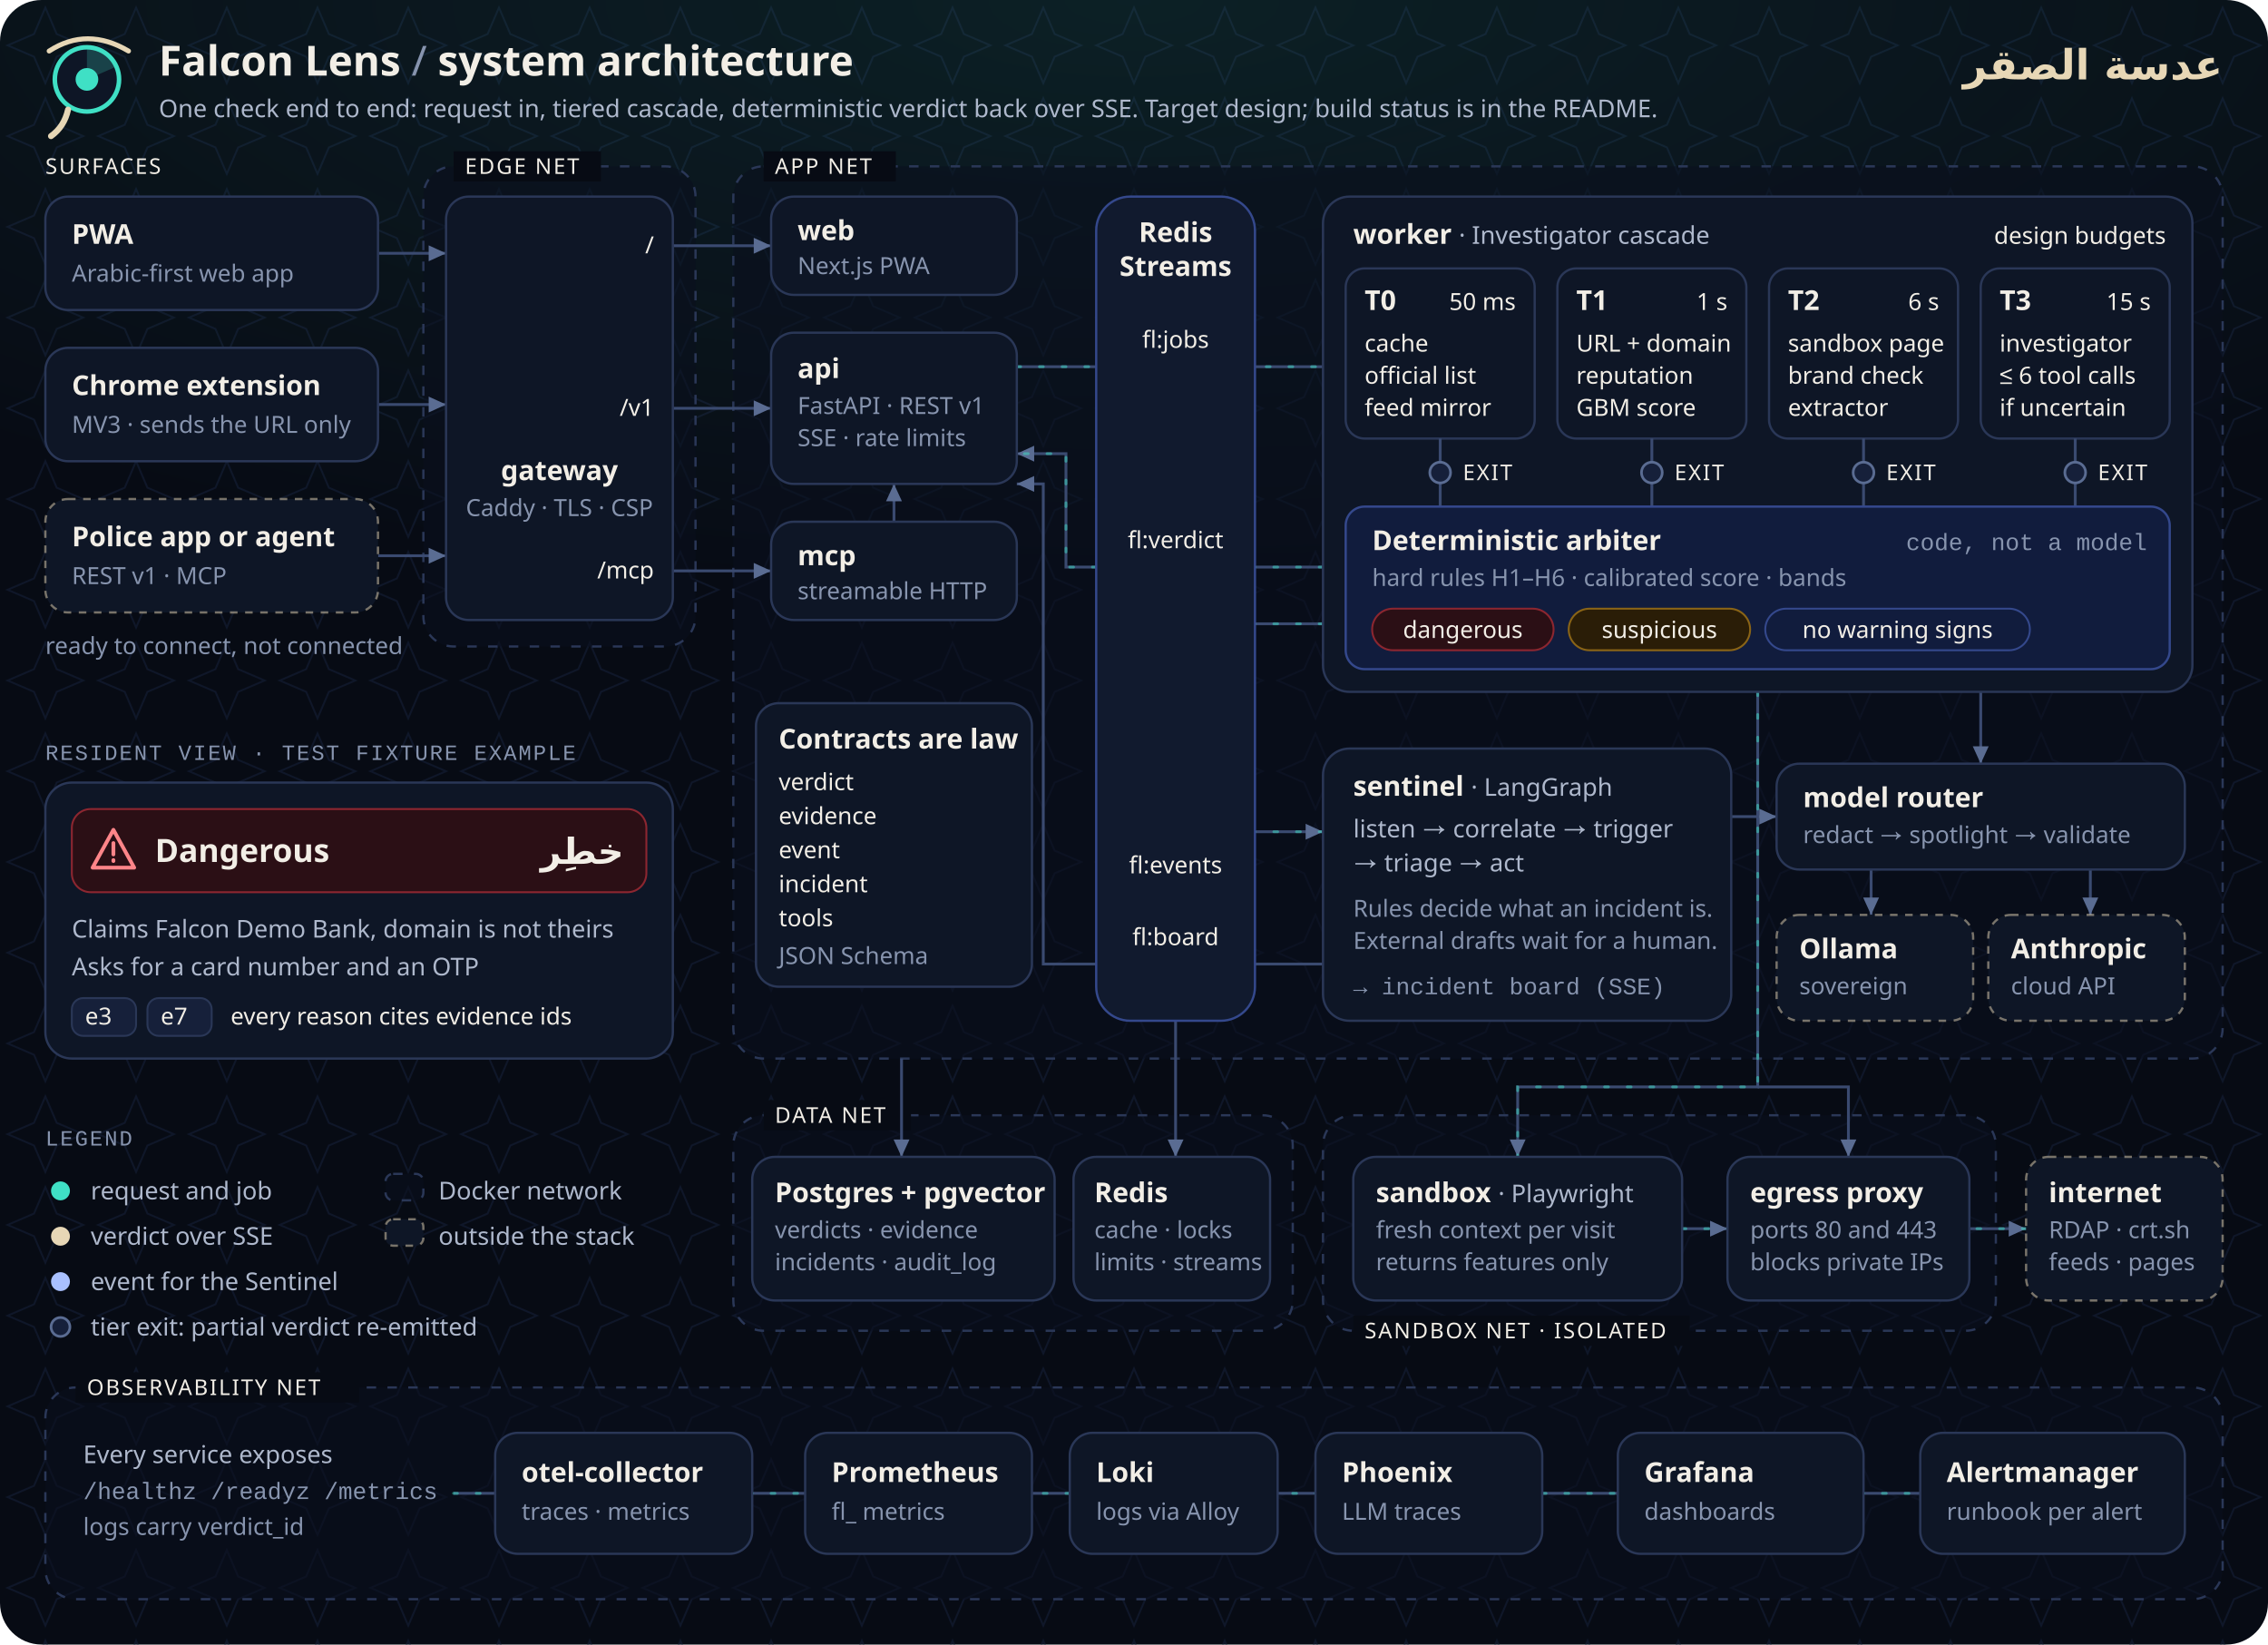
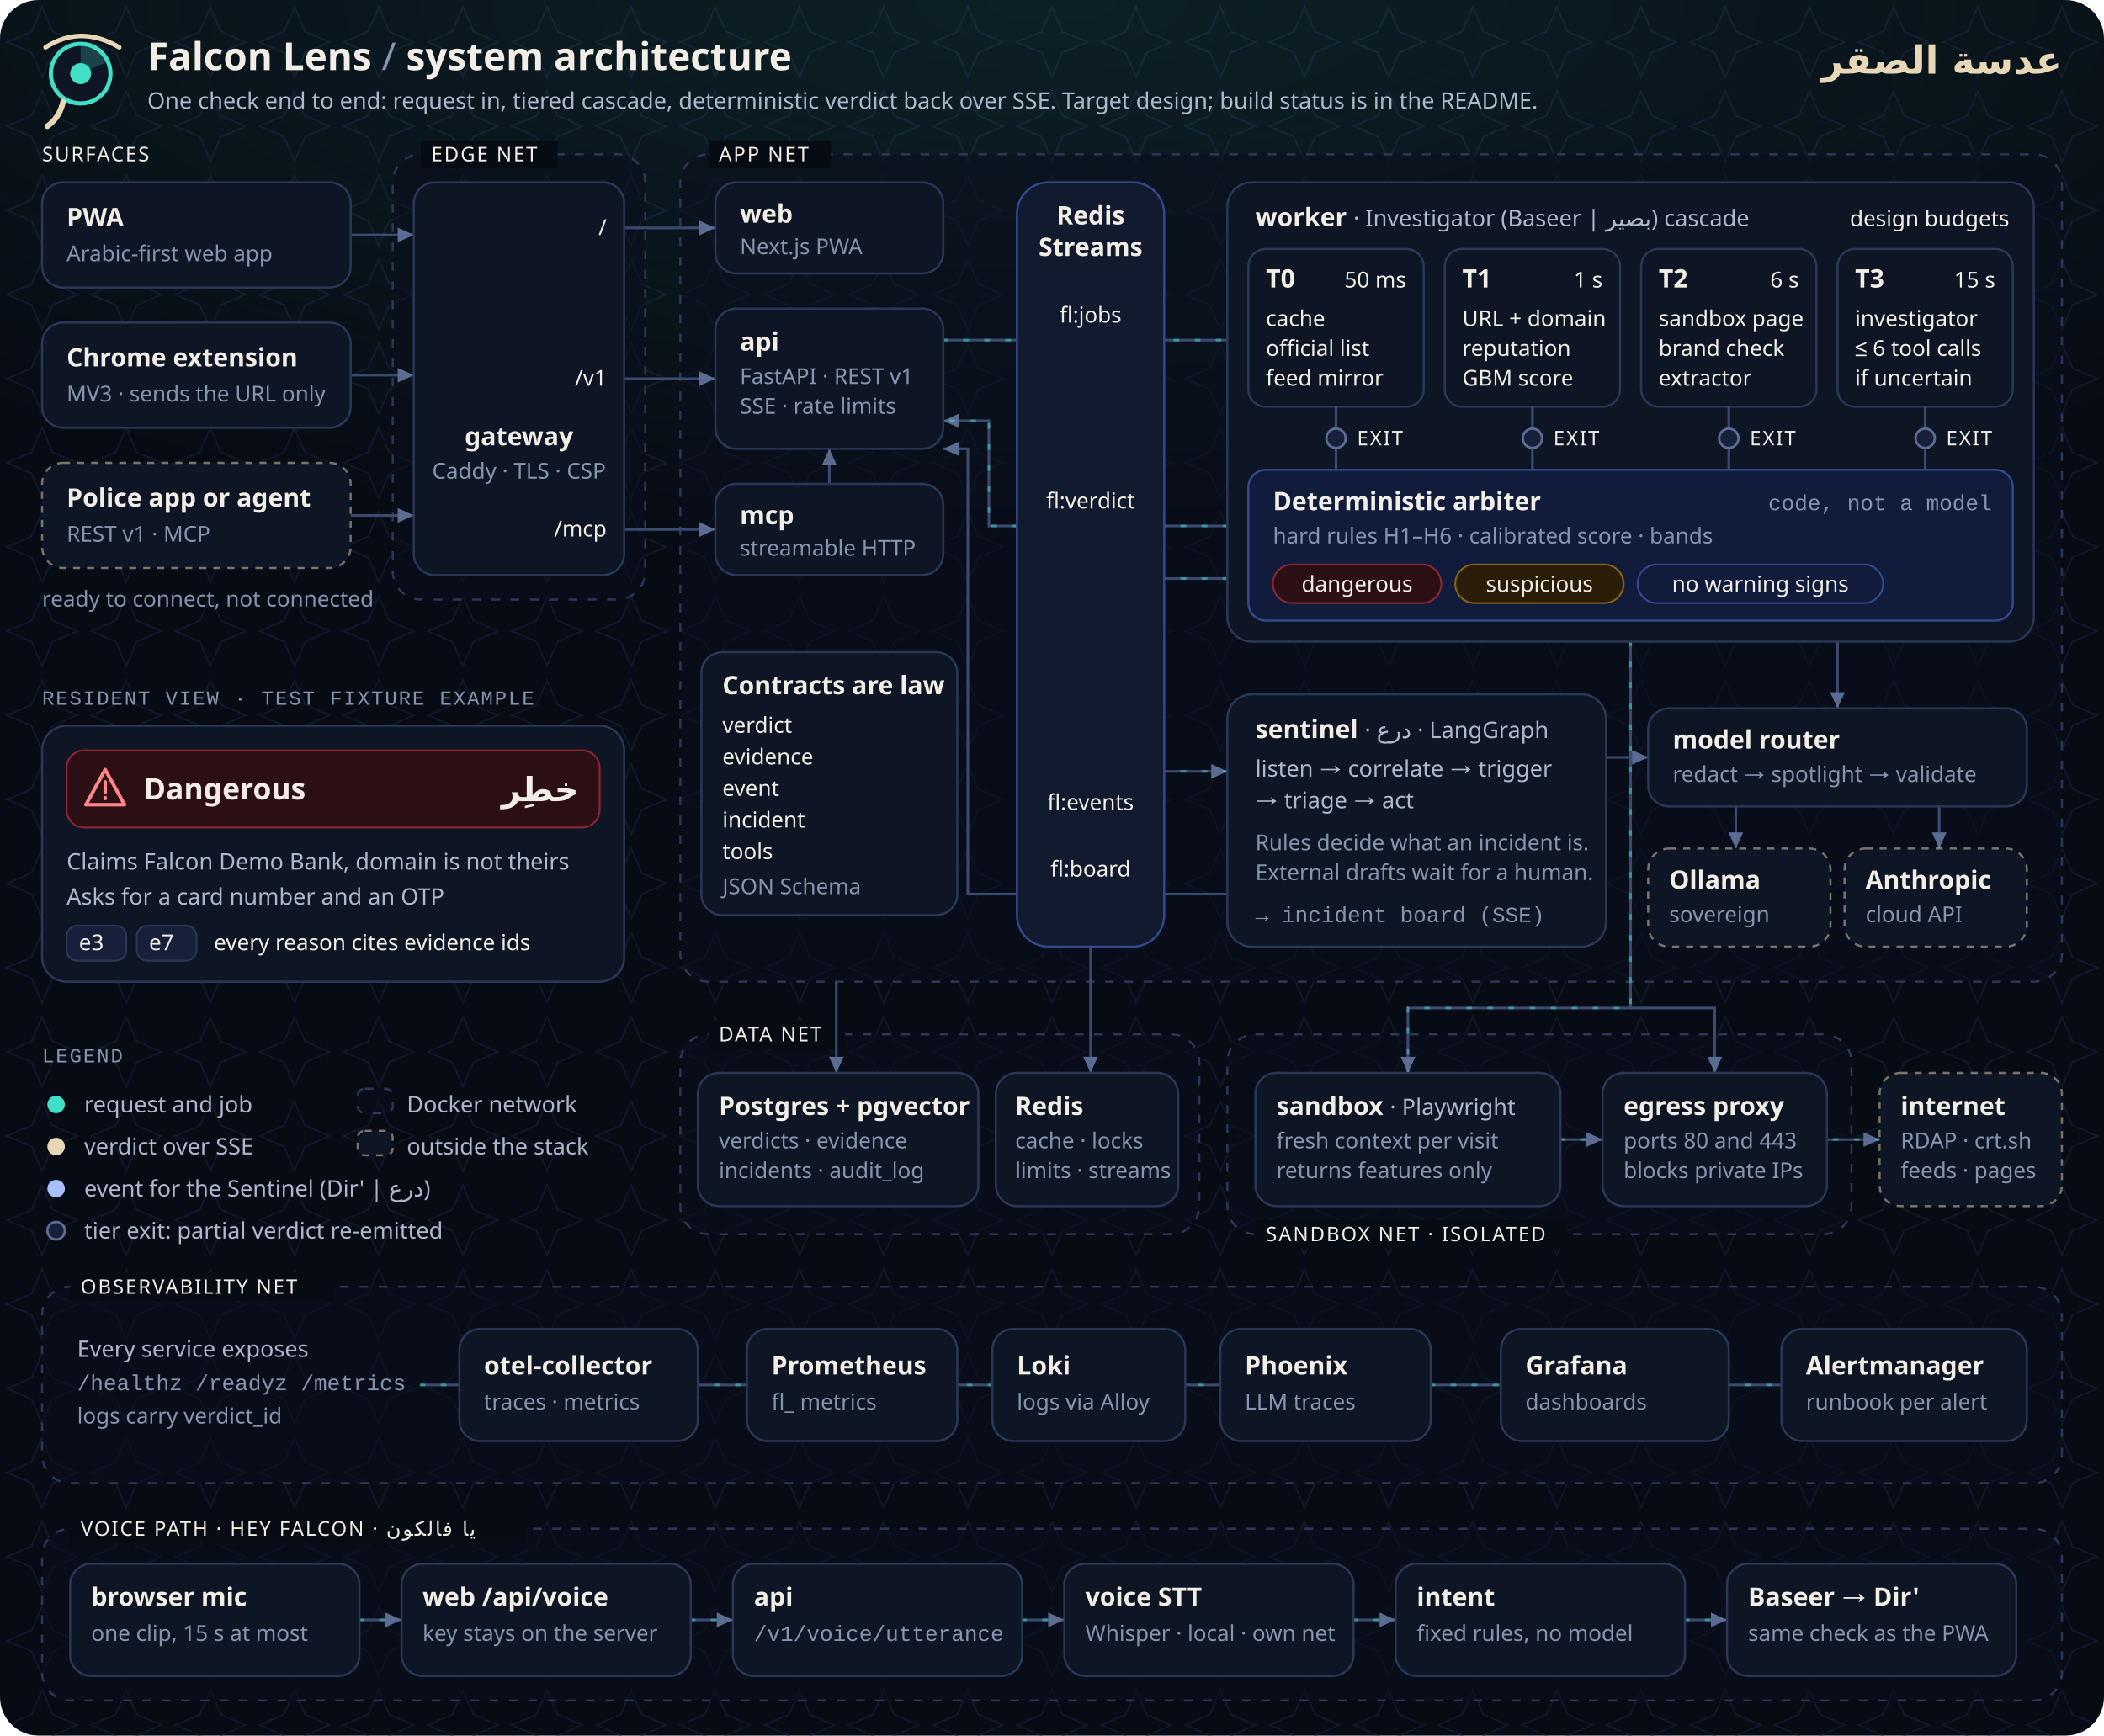
- <svg xmlns="http://www.w3.org/2000/svg" viewBox="0 0 1200 870" width="1200" height="870" role="img" aria-labelledby="t d">
+ <svg xmlns="http://www.w3.org/2000/svg" viewBox="0 0 1200 990" width="1200" height="990" role="img" aria-labelledby="t d">
  <style>
text{font-family:-apple-system,BlinkMacSystemFont,"Segoe UI","Noto Sans",Helvetica,Arial,sans-serif;fill:#f2eee6}
.m{font-family:ui-monospace,SFMono-Regular,Menlo,Consolas,"Liberation Mono",monospace}
.t1{font-size:22px;font-weight:600}
.h{font-size:14.5px;font-weight:600}
.b{font-size:13px;fill:#aeb8cc}
.c{font-size:12.5px;fill:#8794ae}
.tag{font-size:11.5px;fill:#8794ae;letter-spacing:.08em}
.tl{fill:#3fe0c5}.sd{fill:#e7d7b6}
.card{fill:#0e1626;stroke:#2a3757;stroke-width:1.2}
.ext{fill:#0e1626;stroke:#e7d7b6;stroke-opacity:.5;stroke-width:1.2;stroke-dasharray:4 4}
.zone{fill:#0a101d;fill-opacity:.55;stroke:#2a3757;stroke-width:1.2;stroke-dasharray:5 6}
.w{fill:none;stroke:#3a4a70;stroke-width:1.5}
.f{fill:none;stroke:#3fe0c5;stroke-width:1.5;stroke-dasharray:2 10;stroke-linecap:round;opacity:.5;animation:dash 1.6s linear infinite}
.glow{fill:#3fe0c5;fill-opacity:.1;stroke:#3fe0c5;stroke-width:1.8;opacity:0}
.glow.dg{fill:#ff8589;stroke:#ff8589}
.lamp{fill:#16203a;stroke:#5a6c92;stroke-width:1.4}
.pk{opacity:0;offset-rotate:0deg}
.pk circle:first-child{opacity:.22}
.rq{fill:#3fe0c5}.vd{fill:#e7d7b6}.ev{fill:#a9c0ff}
.on{animation:lit 18s linear infinite}
.onl{animation:litl 18s linear infinite}
.on2{animation:lit2 36s linear infinite}
.lamp.go{animation:lamp 18s linear infinite}
.pk.s{animation:go 18s cubic-bezier(.65,0,.35,1) infinite}
.pk.l{animation:gol 18s cubic-bezier(.65,0,.35,1) infinite}
.pk.r{animation-direction:reverse}
.sweep{transform-origin:46px 42px;animation:spin 9s linear infinite}
@keyframes dash{to{stroke-dashoffset:-24}}
@keyframes spin{to{transform:rotate(360deg)}}
@keyframes lit{0%,13%,100%{opacity:0}1.5%,9%{opacity:1}}
@keyframes litl{0%,22%,100%{opacity:0}1.5%,18%{opacity:1}}
@keyframes lit2{0%,8%,100%{opacity:0}.8%,6%{opacity:1}}
@keyframes lamp{0%,16%,100%{fill:#16203a;stroke:#5a6c92}1.5%,12%{fill:#3fe0c5;stroke:#7df0dc}}
@keyframes go{0%{offset-distance:0%;opacity:0}.5%{opacity:1}6.2%{offset-distance:100%;opacity:1}6.9%,100%{offset-distance:100%;opacity:0}}
@keyframes gol{0%{offset-distance:0%;opacity:0}.5%{opacity:1}10.6%{offset-distance:100%;opacity:1}11.3%,100%{offset-distance:100%;opacity:0}}
@supports not (offset-path:path("M0 0H1")){.pk{display:none}}
@media (prefers-reduced-motion:reduce){*{animation:none!important}.pk{display:none}}
</style>
  <defs>
    <pattern id="lat" width="48" height="48" patternUnits="userSpaceOnUse">
      <path d="M24 4l6 14 14 6-14 6-6 14-6-14-14-6 14-6z" fill="none" stroke="#16203a" stroke-width="1" />
    </pattern>
    <radialGradient id="halo" cx="50%" cy="0%" r="75%">
      <stop offset="0" stop-color="#3fe0c5" stop-opacity=".1" />
      <stop offset="1" stop-color="#3fe0c5" stop-opacity="0" />
    </radialGradient>
    <marker id="a" viewBox="0 0 8 8" refX="7" refY="4" markerWidth="7" markerHeight="7" orient="auto-start-reverse">
      <path d="M0 .8L7 4 0 7.2z" fill="#5a6c92" />
    </marker>
  </defs>
-   <rect width="1200" height="870" rx="22" fill="#070b14" />
-   <rect width="1200" height="870" rx="22" fill="url(#lat)" opacity=".55" />
+   <rect width="1200" height="990" rx="22" fill="#070b14" />
+   <rect width="1200" height="990" rx="22" fill="url(#lat)" opacity=".55" />
  <rect width="1200" height="420" rx="22" fill="url(#halo)" />
  <g>
    <circle cx="46" cy="42" r="17" fill="#0e1626" stroke="#3fe0c5" stroke-width="2.4" />
    <path class="sweep" d="M46 42L46 25A17 17 0 0 1 61.6 35.2z" fill="#3fe0c5" opacity=".22" />
    <circle cx="46" cy="42" r="6" fill="#3fe0c5" />
    <path d="M26 27q20-13 42 0" fill="none" stroke="#e7d7b6" stroke-width="2.6" stroke-linecap="round" />
    <path d="M36 58q-2 9-9 14" fill="none" stroke="#e7d7b6" stroke-width="3.2" stroke-linecap="round" />
    <text x="84" y="40" class="t1">Falcon Lens <tspan fill="#8794ae" font-weight="400">/</tspan> system architecture</text>
    <text x="84" y="62" class="b">One check end to end: request in, tiered cascade, deterministic verdict back over SSE. Target design; build status is in the README.</text>
    <text x="1176" y="42" text-anchor="end" class="t1 sd">عدسة الصقر</text>
  </g>
  <rect class="zone" x="224" y="88" width="144" height="254" rx="16" />
  <rect class="zone" x="388" y="88" width="788" height="472" rx="16" />
  <rect class="zone" x="388" y="590" width="296" height="114" rx="16" />
  <rect class="zone" x="700" y="590" width="356" height="114" rx="16" />
  <rect class="zone" x="24" y="734" width="1152" height="112" rx="16" />
  <g class="m tag">
    <rect x="240" y="80" width="78" height="16" fill="#070b14" />
    <text x="246" y="92">EDGE NET</text>
    <rect x="404" y="80" width="70" height="16" fill="#070b14" />
    <text x="410" y="92">APP NET</text>
    <rect x="404" y="582" width="78" height="16" fill="#070b14" />
    <text x="410" y="594">DATA NET</text>
    <rect x="716" y="696" width="178" height="16" fill="#070b14" />
    <text x="722" y="708">SANDBOX NET · ISOLATED</text>
    <rect x="40" y="726" width="150" height="16" fill="#070b14" />
    <text x="46" y="738">OBSERVABILITY NET</text>
    <text x="24" y="92">SURFACES</text>
  </g>
  <g class="w" marker-end="url(#a)">
    <path d="M200 134H236" />
    <path d="M200 214H236" />
    <path d="M200 294H236" />
    <path d="M356 130H408" />
    <path d="M356 216H408" />
    <path d="M356 302H408" />
    <path d="M538 194H712" />
    <path d="M712 300H564V240H538" />
    <path d="M712 330H622V440H700" />
    <path d="M700 510H552V256H538" />
    <path d="M930 366V575H803V612" />
    <path d="M930 575H978V612" />
    <path d="M1048 366V404" />
    <path d="M916 432H940" />
    <path d="M990 460V484" />
    <path d="M1106 460V484" />
    <path d="M890 650H914" />
    <path d="M1042 650H1072" />
    <path d="M622 540V612" />
    <path d="M477 560V612" />
    <path d="M473 276V256" />
    <path d="M812 187H824" />
    <path d="M924 187H936" />
    <path d="M1036 187H1048" />
  </g>
  <path class="w" d="M240 790H1016" />
  <g class="f">
    <path d="M538 194H712" />
    <path d="M712 300H564V240H538" />
    <path d="M712 330H622V440H700" />
    <path d="M930 366V575H803V612" />
    <path d="M890 650H1072" />
    <path d="M240 790H1016" />
  </g>
  <g>
    <rect class="card" x="24" y="104" width="176" height="60" rx="12" />
    <rect class="glow on" x="24" y="104" width="176" height="60" rx="12" />
    <rect class="glow dg onl" style="animation-delay:14.8s" x="24" y="104" width="176" height="60" rx="12" />
    <text x="38" y="129" class="h">PWA</text>
    <text x="38" y="149" class="c">Arabic-first web app</text>
    <rect class="card" x="24" y="184" width="176" height="60" rx="12" />
    <text x="38" y="209" class="h">Chrome extension</text>
    <text x="38" y="229" class="c">MV3 · sends the URL only</text>
    <rect class="ext" x="24" y="264" width="176" height="60" rx="12" />
    <text x="38" y="289" class="h">Police app or agent</text>
    <text x="38" y="309" class="c">REST v1 · MCP</text>
    <text x="24" y="346" class="c">ready to connect, not connected</text>
  </g>
  <g>
    <rect class="card" x="236" y="104" width="120" height="224" rx="12" />
    <rect class="glow on" style="animation-delay:.6s" x="236" y="104" width="120" height="224" rx="12" />
    <text x="296" y="254" text-anchor="middle" class="h">gateway</text>
    <text x="296" y="273" text-anchor="middle" class="c">Caddy · TLS · CSP</text>
    <g class="m c" text-anchor="end">
      <text x="346" y="134">/</text>
      <text x="346" y="220">/v1</text>
      <text x="346" y="306">/mcp</text>
    </g>
  </g>
  <g>
    <rect class="card" x="408" y="104" width="130" height="52" rx="12" />
    <text x="422" y="127" class="h">web</text>
    <text x="422" y="145" class="c">Next.js PWA</text>
    <rect class="card" x="408" y="176" width="130" height="80" rx="12" />
    <rect class="glow on" style="animation-delay:2s" x="408" y="176" width="130" height="80" rx="12" />
    <rect class="glow on" style="animation-delay:12.8s" x="408" y="176" width="130" height="80" rx="12" />
    <text x="422" y="200" class="h">api</text>
    <text x="422" y="219" class="c">FastAPI · REST v1</text>
    <text x="422" y="236" class="c">SSE · rate limits</text>
    <rect class="card" x="408" y="276" width="130" height="52" rx="12" />
    <text x="422" y="299" class="h">mcp</text>
    <text x="422" y="317" class="c">streamable HTTP</text>
    <rect class="card" x="400" y="372" width="146" height="150" rx="12" />
    <text x="412" y="396" class="h">Contracts are law</text>
    <g class="m c">
      <text x="412" y="418">verdict</text>
      <text x="412" y="436">evidence</text>
      <text x="412" y="454">event</text>
      <text x="412" y="472">incident</text>
      <text x="412" y="490">tools</text>
    </g>
    <text x="412" y="510" class="c">JSON Schema</text>
  </g>
  <g>
    <rect x="580" y="104" width="84" height="436" rx="18" fill="#111a2e" stroke="#34488c" stroke-width="1.2" />
    <text x="622" y="128" text-anchor="middle" class="h">Redis</text>
    <text x="622" y="146" text-anchor="middle" class="h">Streams</text>
    <g class="m c" text-anchor="middle">
      <text x="622" y="184">fl:jobs</text>
      <text x="622" y="290">fl:verdict</text>
      <text x="622" y="462">fl:events</text>
      <text x="622" y="500">fl:board</text>
    </g>
  </g>
  <g>
    <rect class="card" x="700" y="104" width="460" height="262" rx="14" />
-     <text x="716" y="129" class="h">worker <tspan class="b" font-weight="400">· Investigator cascade</tspan>
+     <text x="716" y="129" class="h">worker <tspan class="b" font-weight="400">· Investigator (Baseer | بصير) cascade</tspan>
    </text>
    <g>
      <rect class="card" x="712" y="142" width="100" height="90" rx="10" fill="#16203a" />
      <rect class="glow on" style="animation-delay:3.2s" x="712" y="142" width="100" height="90" rx="10" />
      <rect class="card" x="824" y="142" width="100" height="90" rx="10" fill="#16203a" />
      <rect class="glow on" style="animation-delay:4.2s" x="824" y="142" width="100" height="90" rx="10" />
      <rect class="card" x="936" y="142" width="100" height="90" rx="10" fill="#16203a" />
      <rect class="glow onl" style="animation-delay:5.4s" x="936" y="142" width="100" height="90" rx="10" />
      <rect class="card" x="1048" y="142" width="100" height="90" rx="10" fill="#16203a" />
      <rect class="glow on" style="animation-delay:9s" x="1048" y="142" width="100" height="90" rx="10" />
      <g class="m h tl">
        <text x="722" y="164">T0</text>
        <text x="834" y="164">T1</text>
        <text x="946" y="164">T2</text>
        <text x="1058" y="164">T3</text>
      </g>
      <g class="m c" text-anchor="end">
        <text x="1146" y="129">design budgets</text>
        <text x="802" y="164">50 ms</text>
        <text x="914" y="164">1 s</text>
        <text x="1026" y="164">6 s</text>
        <text x="1138" y="164">15 s</text>
      </g>
      <g class="c">
        <text x="722" y="186">cache</text>
        <text x="722" y="203">official list</text>
        <text x="722" y="220">feed mirror</text>
        <text x="834" y="186">URL + domain</text>
        <text x="834" y="203">reputation</text>
        <text x="834" y="220">GBM score</text>
        <text x="946" y="186">sandbox page</text>
        <text x="946" y="203">brand check</text>
        <text x="946" y="220">extractor</text>
        <text x="1058" y="186">investigator</text>
        <text x="1058" y="203">≤ 6 tool calls</text>
        <text x="1058" y="220">if uncertain</text>
      </g>
    </g>
    <g class="w">
      <path d="M762 232V268" />
      <path d="M874 232V268" />
      <path d="M986 232V268" />
      <path d="M1098 232V268" />
    </g>
    <circle class="lamp go" style="animation-delay:4s" cx="762" cy="250" r="5.5" />
    <circle class="lamp go" style="animation-delay:5.1s" cx="874" cy="250" r="5.5" />
    <circle class="lamp go" style="animation-delay:8.6s" cx="986" cy="250" r="5.5" />
    <circle class="lamp go" style="animation-delay:10.5s" cx="1098" cy="250" r="5.5" />
    <g class="m tag">
      <text x="774" y="254">EXIT</text>
      <text x="886" y="254">EXIT</text>
      <text x="998" y="254">EXIT</text>
      <text x="1110" y="254">EXIT</text>
    </g>
    <rect x="712" y="268" width="436" height="86" rx="10" fill="#111c3d" stroke="#34488c" stroke-width="1.2" />
    <rect class="glow onl" style="animation-delay:11s" x="712" y="268" width="436" height="86" rx="10" />
    <text x="726" y="291" class="h">Deterministic arbiter</text>
    <text x="1136" y="291" text-anchor="end" class="m c">code, not a model</text>
    <text x="726" y="310" class="c">hard rules H1–H6 · calibrated score · bands</text>
    <g>
      <rect x="726" y="322" width="96" height="22" rx="11" fill="#2b0f15" stroke="#8c2630" />
      <rect class="glow dg onl" style="animation-delay:11.2s" x="726" y="322" width="96" height="22" rx="11" />
      <rect x="830" y="322" width="96" height="22" rx="11" fill="#2a1d07" stroke="#8a6416" />
      <rect x="934" y="322" width="140" height="22" rx="11" fill="#111c3d" stroke="#34488c" />
      <g font-size="12.5" text-anchor="middle">
        <text x="774" y="337.5" fill="#ff8589">dangerous</text>
        <text x="878" y="337.5" fill="#ffc55c">suspicious</text>
        <text x="1004" y="337.5" fill="#a9c0ff">no warning signs</text>
      </g>
    </g>
  </g>
  <g>
    <rect class="card" x="700" y="396" width="216" height="144" rx="14" />
    <rect class="glow onl" style="animation-delay:12.8s" x="700" y="396" width="216" height="144" rx="14" />
-     <text x="716" y="421" class="h">sentinel <tspan class="b" font-weight="400">· LangGraph</tspan>
+     <text x="716" y="421" class="h">sentinel <tspan class="b" font-weight="400">· درع · LangGraph</tspan>
    </text>
    <text x="716" y="443" class="b">listen → correlate → trigger</text>
    <text x="716" y="461" class="b">→ triage → act</text>
    <text x="716" y="485" class="c">Rules decide what an incident is.</text>
    <text x="716" y="502" class="c">External drafts wait for a human.</text>
    <text x="716" y="526" class="m c">→ incident board (SSE)</text>
  </g>
  <g>
    <rect class="card" x="940" y="404" width="216" height="56" rx="12" />
    <rect class="glow on" style="animation-delay:9.6s" x="940" y="404" width="216" height="56" rx="12" />
    <text x="954" y="427" class="h">model router</text>
    <text x="954" y="446" class="c">redact → spotlight → validate</text>
    <rect class="ext" x="940" y="484" width="104" height="56" rx="12" />
    <rect class="glow on2" style="animation-delay:28.1s" x="940" y="484" width="104" height="56" rx="12" />
    <text x="952" y="507" class="h">Ollama</text>
    <text x="952" y="526" class="c">sovereign</text>
    <rect class="ext" x="1052" y="484" width="104" height="56" rx="12" />
    <rect class="glow on2" style="animation-delay:10.1s" x="1052" y="484" width="104" height="56" rx="12" />
    <text x="1064" y="507" class="h">Anthropic</text>
    <text x="1064" y="526" class="c">cloud API</text>
  </g>
  <g>
    <text x="24" y="402" class="m tag">RESIDENT VIEW · TEST FIXTURE EXAMPLE</text>
    <rect class="card" x="24" y="414" width="332" height="146" rx="14" />
    <rect class="glow dg onl" style="animation-delay:14.8s" x="24" y="414" width="332" height="146" rx="14" />
    <rect x="38" y="428" width="304" height="44" rx="10" fill="#2b0f15" stroke="#8c2630" />
    <path d="M60 439l11 20h-22z" fill="none" stroke="#ff8589" stroke-width="2" stroke-linejoin="round" />
    <path d="M60 446v6M60 455v.5" stroke="#ff8589" stroke-width="2" stroke-linecap="round" />
    <text x="82" y="456" font-size="17" font-weight="600" fill="#ff8589">Dangerous</text>
    <text x="330" y="457" text-anchor="end" font-size="19" font-weight="600" fill="#ff8589">خطِر</text>
    <text x="38" y="496" class="b">Claims Falcon Demo Bank, domain is not theirs</text>
    <text x="38" y="516" class="b">Asks for a card number and an OTP</text>
    <g class="m c">
      <rect x="38" y="528" width="34" height="20" rx="6" fill="#16203a" stroke="#2a3757" />
      <text x="45" y="542">e3</text>
      <rect x="78" y="528" width="34" height="20" rx="6" fill="#16203a" stroke="#2a3757" />
      <text x="85" y="542">e7</text>
      <text x="122" y="542">every reason cites evidence ids</text>
    </g>
  </g>
  <g>
    <text x="24" y="606" class="m tag">LEGEND</text>
    <circle cx="32" cy="630" r="5" class="rq" />
    <text x="48" y="634.5" class="b">request and job</text>
    <circle cx="32" cy="654" r="5" class="vd" />
    <text x="48" y="658.5" class="b">verdict over SSE</text>
    <circle cx="32" cy="678" r="5" class="ev" />
-     <text x="48" y="682.5" class="b">event for the Sentinel</text>
+     <text x="48" y="682.5" class="b">event for the Sentinel (Dir' | درع)</text>
    <circle cx="32" cy="702" r="5" fill="#16203a" stroke="#5a6c92" stroke-width="1.4" />
    <text x="48" y="706.5" class="b">tier exit: partial verdict re-emitted</text>
    <rect x="204" y="621" width="20" height="14" rx="4" class="zone" />
    <text x="232" y="634.5" class="b">Docker network</text>
    <rect x="204" y="645" width="20" height="14" rx="4" class="ext" />
    <text x="232" y="658.5" class="b">outside the stack</text>
  </g>
  <g>
    <rect class="card" x="398" y="612" width="160" height="76" rx="12" />
    <text x="410" y="636" class="h">Postgres + pgvector</text>
    <text x="410" y="655" class="c">verdicts · evidence</text>
    <text x="410" y="672" class="c">incidents · audit_log</text>
    <rect class="card" x="568" y="612" width="104" height="76" rx="12" />
    <text x="579" y="636" class="h">Redis</text>
    <text x="579" y="655" class="c">cache · locks</text>
    <text x="579" y="672" class="c">limits · streams</text>
  </g>
  <g>
    <rect class="card" x="716" y="612" width="174" height="76" rx="12" />
    <rect class="glow on" style="animation-delay:6.6s" x="716" y="612" width="174" height="76" rx="12" />
    <text x="728" y="636" class="h">sandbox <tspan class="b" font-weight="400">· Playwright</tspan>
    </text>
    <text x="728" y="655" class="c">fresh context per visit</text>
    <text x="728" y="672" class="c">returns features only</text>
    <rect class="card" x="914" y="612" width="128" height="76" rx="12" />
    <rect class="glow on" style="animation-delay:7.2s" x="914" y="612" width="128" height="76" rx="12" />
    <text x="926" y="636" class="h">egress proxy</text>
    <text x="926" y="655" class="c">ports 80 and 443</text>
    <text x="926" y="672" class="c">blocks private IPs</text>
    <rect class="ext" x="1072" y="612" width="104" height="76" rx="12" />
    <text x="1084" y="636" class="h">internet</text>
    <text x="1084" y="655" class="c">RDAP · crt.sh</text>
    <text x="1084" y="672" class="c">feeds · pages</text>
  </g>
  <g>
    <text x="44" y="774" class="b">Every service exposes</text>
    <text x="44" y="793" class="m c">/healthz /readyz /metrics</text>
    <text x="44" y="812" class="c">logs carry verdict_id</text>
    <g>
      <rect class="card" x="262" y="758" width="136" height="64" rx="12" />
      <text x="276" y="784" class="h">otel-collector</text>
      <text x="276" y="804" class="c">traces · metrics</text>
      <rect class="card" x="426" y="758" width="120" height="64" rx="12" />
      <text x="440" y="784" class="h">Prometheus</text>
      <text x="440" y="804" class="c">fl_ metrics</text>
      <rect class="card" x="566" y="758" width="110" height="64" rx="12" />
      <text x="580" y="784" class="h">Loki</text>
      <text x="580" y="804" class="c">logs via Alloy</text>
      <rect class="card" x="696" y="758" width="120" height="64" rx="12" />
      <text x="710" y="784" class="h">Phoenix</text>
      <text x="710" y="804" class="c">LLM traces</text>
      <rect class="card" x="856" y="758" width="130" height="64" rx="12" />
      <text x="870" y="784" class="h">Grafana</text>
      <text x="870" y="804" class="c">dashboards</text>
      <rect class="card" x="1016" y="758" width="140" height="64" rx="12" />
      <text x="1030" y="784" class="h">Alertmanager</text>
      <text x="1030" y="804" class="c">runbook per alert</text>
    </g>
  </g>
  <g>
    <g class="pk l rq" style="offset-path:path('M200 134H296V216H408')">
      <circle r="10" />
      <circle r="4.5" />
    </g>
    <g class="pk s rq" style="offset-path:path('M538 194H712');animation-delay:2s">
      <circle r="10" />
      <circle r="4.5" />
    </g>
    <g class="pk s rq" style="offset-path:path('M930 366V575H978V612');animation-delay:4.4s">
      <circle r="10" />
      <circle r="4.5" />
    </g>
    <g class="pk s rq" style="offset-path:path('M930 366V575H803V612');animation-delay:5.5s">
      <circle r="10" />
      <circle r="4.5" />
    </g>
    <g class="pk s rq" style="offset-path:path('M890 650H1072');animation-delay:6.7s">
      <circle r="10" />
      <circle r="4.5" />
    </g>
    <g class="pk s r rq" style="offset-path:path('M930 366V575H803V612');animation-delay:-10.4s">
      <circle r="10" />
      <circle r="4.5" />
    </g>
    <g class="pk s rq" style="offset-path:path('M1048 340V404');animation-delay:9.1s">
      <circle r="10" />
      <circle r="4.5" />
    </g>
    <g class="pk s vd" style="offset-path:path('M712 300H564V240H538');animation-delay:11.6s">
      <circle r="10" />
      <circle r="4.5" />
    </g>
    <g class="pk l vd" style="offset-path:path('M408 216H296V134H200');animation-delay:12.8s">
      <circle r="10" />
      <circle r="4.5" />
    </g>
    <g class="pk s ev" style="offset-path:path('M712 330H622V440H700');animation-delay:11.6s">
      <circle r="10" />
      <circle r="4.5" />
    </g>
    <g class="pk l ev" style="offset-path:path('M700 510H552V256H538');animation-delay:14.4s">
      <circle r="10" />
      <circle r="4.5" />
    </g>
  </g>
+   <rect class="zone" x="24" y="872" width="1152" height="98" rx="16" />
+   <g class="m tag">
+     <rect x="40" y="864" width="260" height="16" fill="#070b14" />
+     <text x="46" y="876">VOICE PATH · HEY FALCON · يا فالكون</text>
+   </g>
+   <g class="w" marker-end="url(#a)">
+     <path d="M205 924H229" />
+     <path d="M394 924H418" />
+     <path d="M583 924H607" />
+     <path d="M772 924H796" />
+     <path d="M961 924H985" />
+   </g>
+   <g class="f">
+     <path d="M205 924H229" />
+     <path d="M394 924H418" />
+     <path d="M583 924H607" />
+     <path d="M772 924H796" />
+     <path d="M961 924H985" />
+   </g>
+   <g>
+     <rect class="card" x="40" y="892" width="165" height="64" rx="12" />
+     <text x="52" y="916" class="h">browser mic</text>
+     <text x="52" y="936" class="c">one clip, 15 s at most</text>
+     <rect class="card" x="229" y="892" width="165" height="64" rx="12" />
+     <text x="241" y="916" class="h">web /api/voice</text>
+     <text x="241" y="936" class="c">key stays on the server</text>
+     <rect class="card" x="418" y="892" width="165" height="64" rx="12" />
+     <text x="430" y="916" class="h">api</text>
+     <text x="430" y="936" class="m c">/v1/voice/utterance</text>
+     <rect class="card" x="607" y="892" width="165" height="64" rx="12" />
+     <text x="619" y="916" class="h">voice STT</text>
+     <text x="619" y="936" class="c">Whisper · local · own net</text>
+     <rect class="card" x="796" y="892" width="165" height="64" rx="12" />
+     <text x="808" y="916" class="h">intent</text>
+     <text x="808" y="936" class="c">fixed rules, no model</text>
+     <rect class="card" x="985" y="892" width="165" height="64" rx="12" />
+     <text x="997" y="916" class="h">Baseer → Dir'</text>
+     <text x="997" y="936" class="c">same check as the PWA</text>
+   </g>
</svg>
